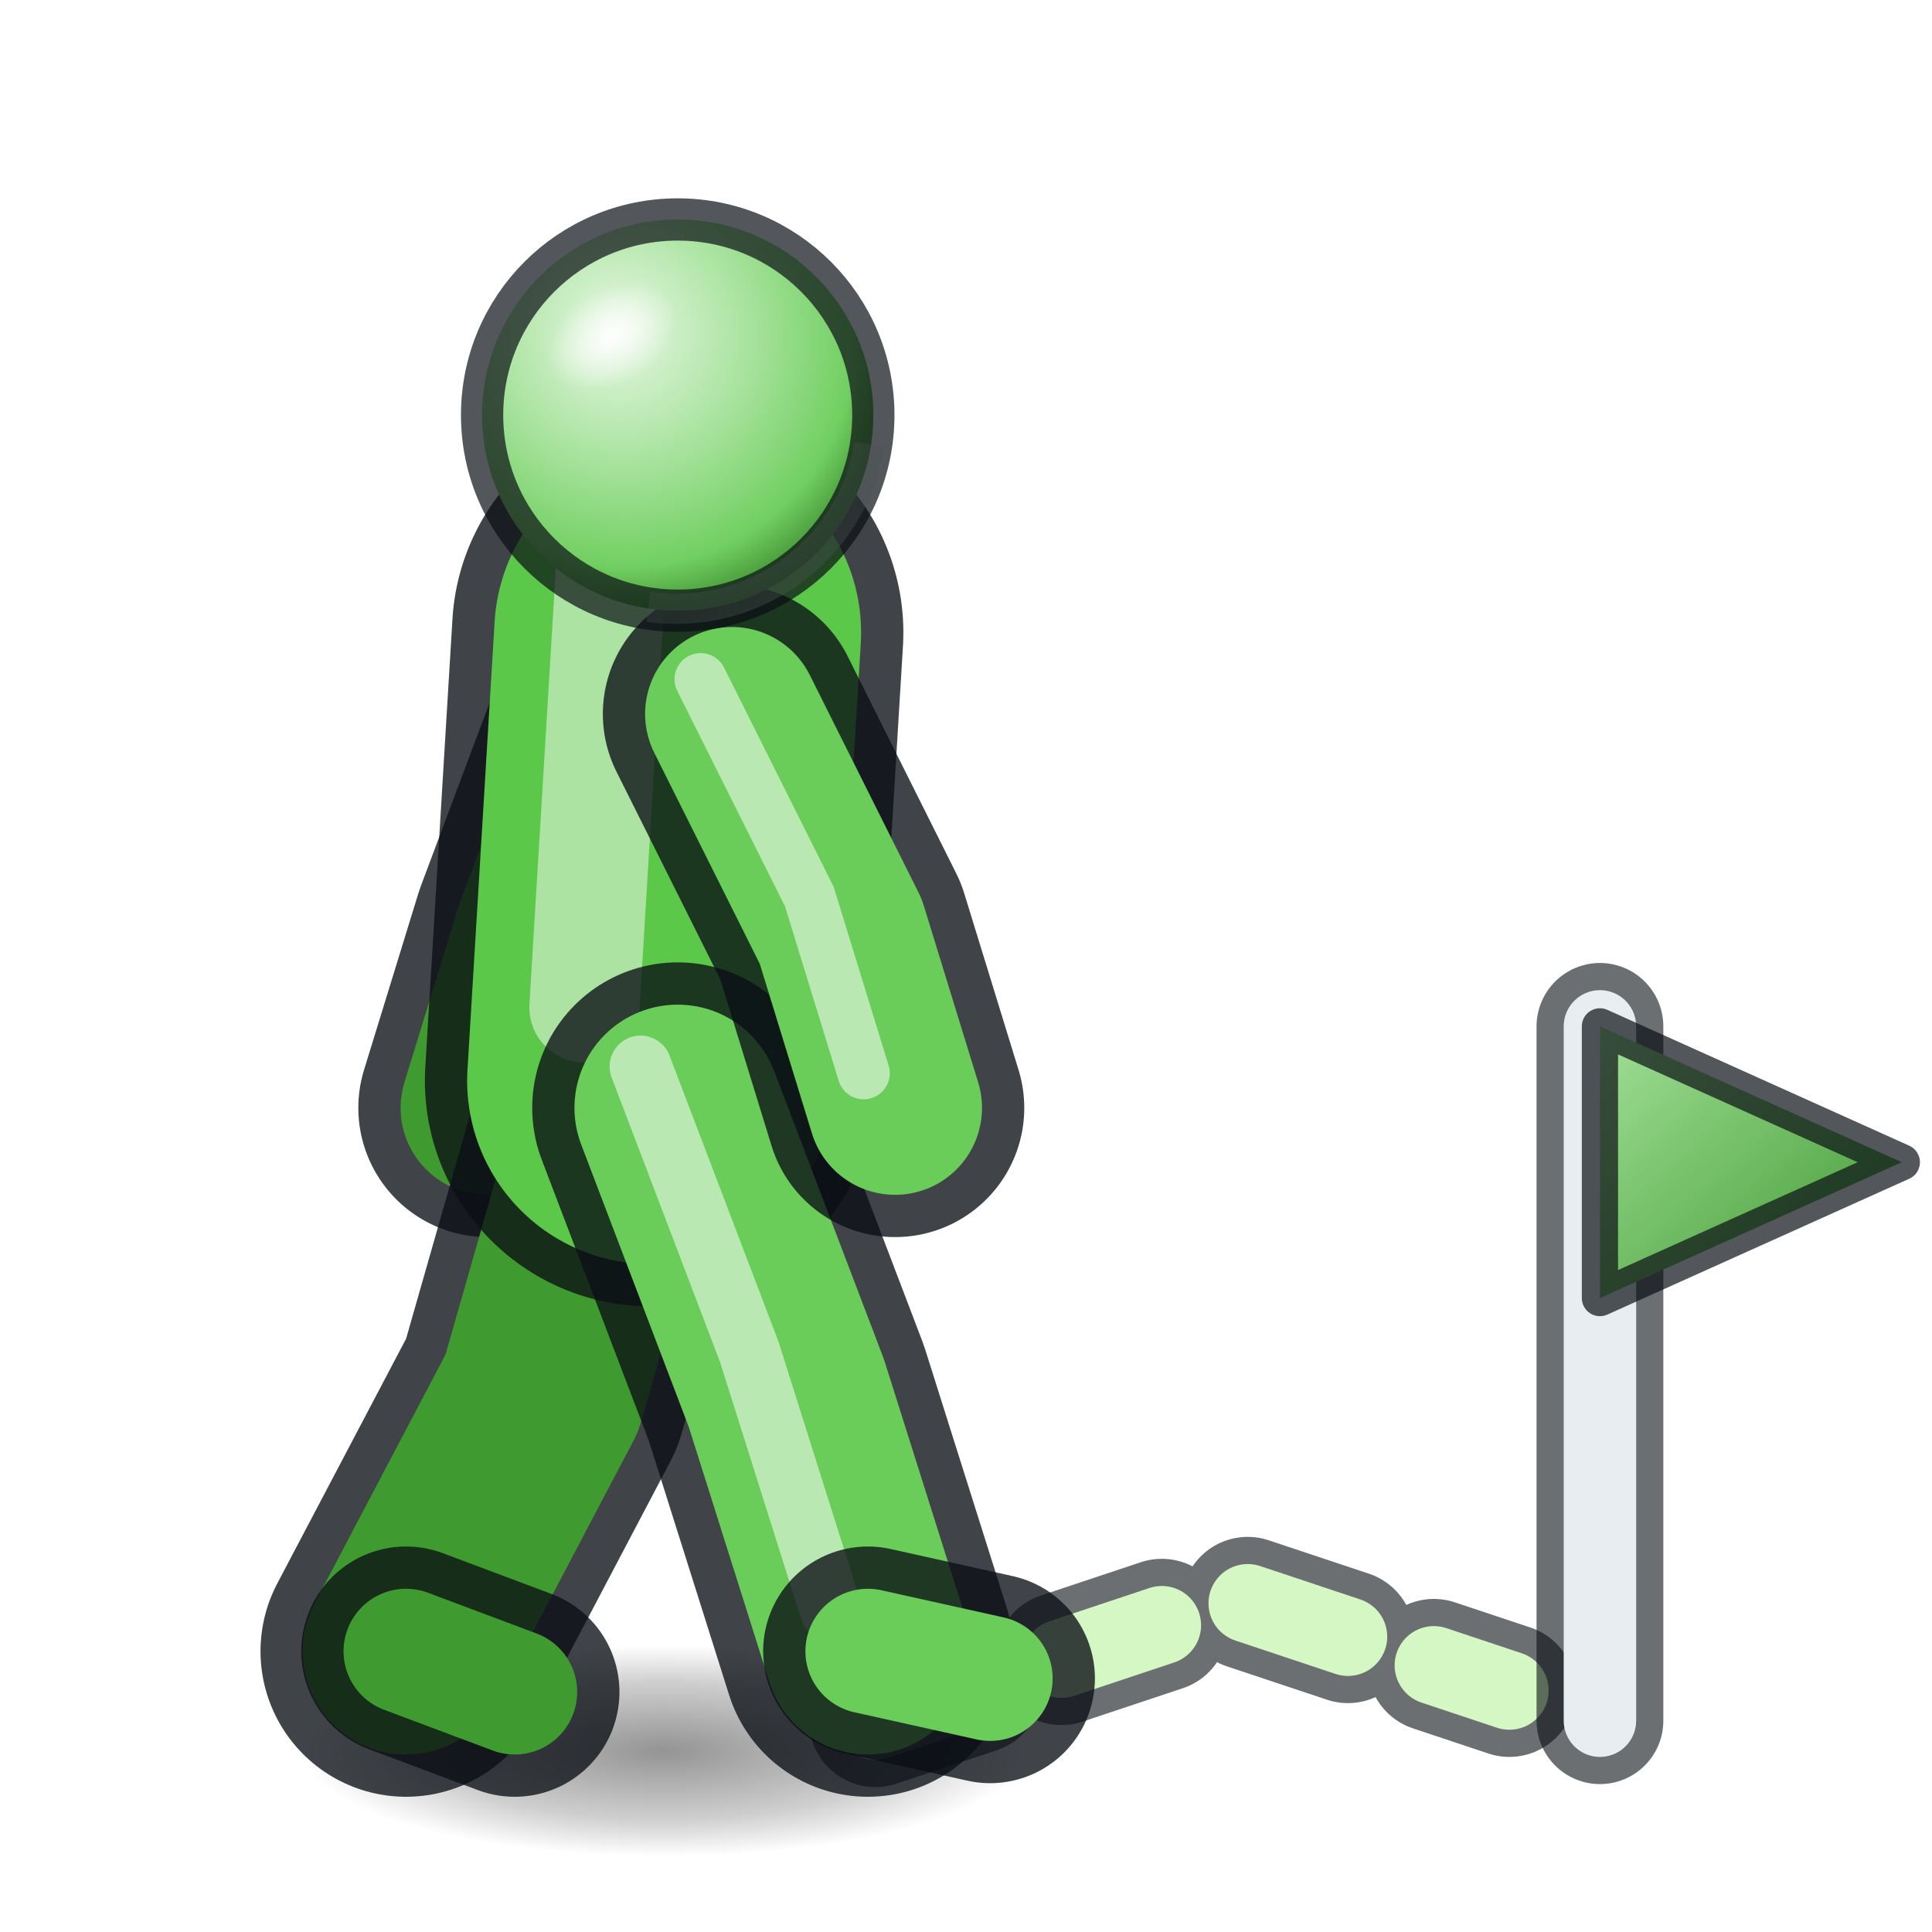
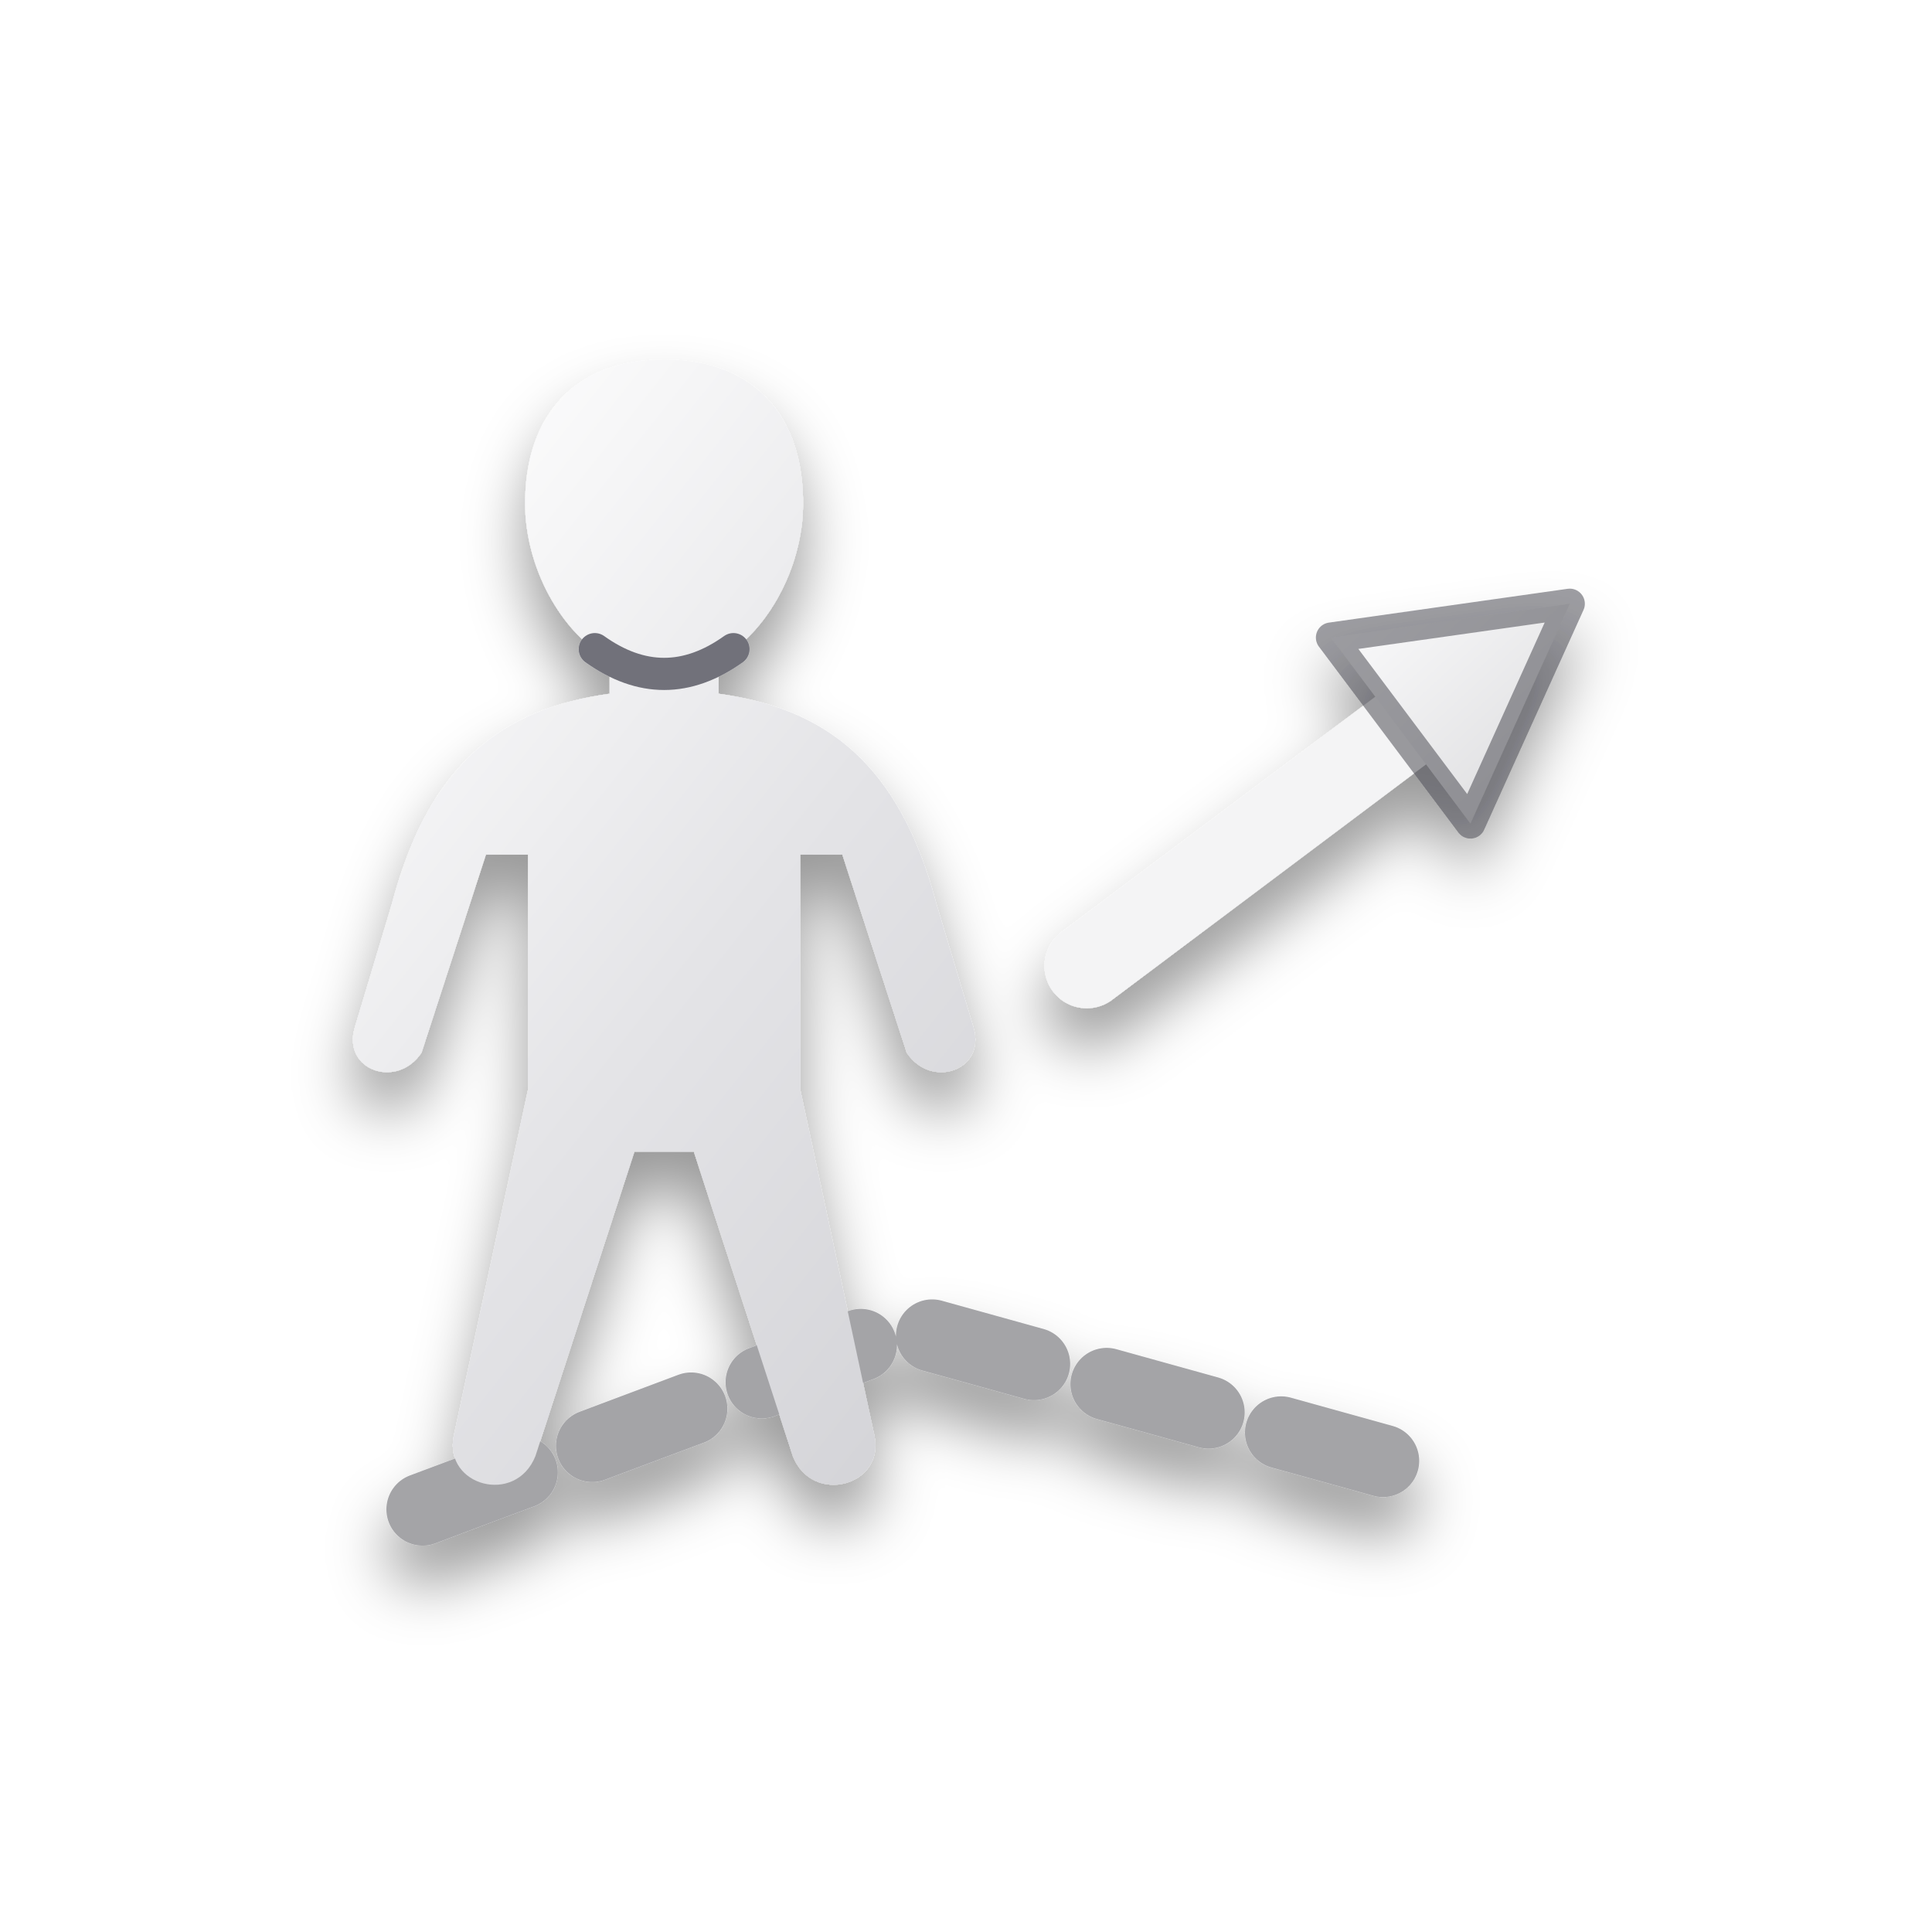
<svg xmlns="http://www.w3.org/2000/svg" viewBox="0 0 64 64" width="64" height="64">
  <defs>
-     <radialGradient id="r1" cx="0.5" cy="0.5" r="0.5" gradientUnits="objectBoundingBox">
-       <stop offset="0" stop-color="#000" stop-opacity="0.42" />
-       <stop offset="0.65" stop-color="#000" stop-opacity="0.189" />
-       <stop offset="1" stop-color="#000" stop-opacity="0" />
+     <linearGradient id="uv_bright" x1="0.15" y1="0" x2="0.85" y2="1">
+       <stop offset="0%" stop-color="#FFFFFF" />
+       <stop offset="55%" stop-color="#E4E4E7" />
+       <stop offset="100%" stop-color="#D4D4D8" />
+     </linearGradient>
+     <linearGradient id="uv_mid" x1="0" y1="0" x2="0" y2="1">
+       <stop offset="0%" stop-color="#E4E4E7" />
+       <stop offset="50%" stop-color="#D4D4D8" />
+       <stop offset="100%" stop-color="#A1A1AA" />
+     </linearGradient>
+     <linearGradient id="uv_slate" x1="0" y1="0" x2="0" y2="1">
+       <stop offset="0%" stop-color="#D4D4D8" />
+       <stop offset="100%" stop-color="#71717A" />
+     </linearGradient>
+     <linearGradient id="uv_dark" x1="0" y1="0" x2="0" y2="1">
+       <stop offset="0%" stop-color="#71717A" />
+       <stop offset="100%" stop-color="#3F3F46" />
+     </linearGradient>
+     <radialGradient id="uv_head_lit" cx="35%" cy="25%" r="72%">
+       <stop offset="0%" stop-color="#FFFFFF" />
+       <stop offset="55%" stop-color="#E4E4E7" />
+       <stop offset="100%" stop-color="#A1A1AA" />
    </radialGradient>
-     <linearGradient id="l2" x1="0" y1="0" x2="1" y2="1" gradientUnits="objectBoundingBox">
-       <stop offset="0" stop-color="#a2e098" />
-       <stop offset="1" stop-color="#3d972e" />
+     <radialGradient id="uv_sphere" cx="35%" cy="30%" r="68%">
+       <stop offset="0%" stop-color="#FFFFFF" />
+       <stop offset="48%" stop-color="#D4D4D8" />
+       <stop offset="100%" stop-color="#71717A" />
+     </radialGradient>
+     <linearGradient id="card_bg" x1="0" y1="0" x2="0" y2="1">
+       <stop offset="0%" stop-color="#27272A" />
+       <stop offset="65%" stop-color="#1C1C1F" />
+       <stop offset="100%" stop-color="#141417" />
    </linearGradient>
-     <radialGradient id="r3" cx="0.38" cy="0.32" r="0.72" fx="0.34" fy="0.28" gradientUnits="objectBoundingBox">
-       <stop offset="0" stop-color="#e9f7e6" />
-       <stop offset="0.45" stop-color="#a8e39e" />
-       <stop offset="0.8" stop-color="#71cf61" />
-       <stop offset="1" stop-color="#38852b" />
+     <radialGradient id="card_floor" cx="50%" cy="78%" r="42%">
+       <stop offset="0%" stop-color="#000000" stop-opacity="0.55" />
+       <stop offset="100%" stop-color="#000000" stop-opacity="0" />
    </radialGradient>
-     <linearGradient id="l4" x1="0" y1="0" x2="1" y2="1" gradientUnits="objectBoundingBox">
-       <stop offset="0" stop-color="#fff" stop-opacity="0" />
-       <stop offset="1" stop-color="#c9edc3" stop-opacity="0.55" />
+     <filter id="soft_drop" x="-12%" y="-12%" width="124%" height="124%">
+       <feDropShadow dx="0" dy="1.3" stdDeviation="1.0" flood-color="#000000" flood-opacity="0.40" />
+     </filter>
+     <linearGradient id="l1" x1="0" y1="0" x2="1" y2="1" gradientUnits="objectBoundingBox">
+       <stop offset="0" stop-color="#fcfcfd" />
+       <stop offset="1" stop-color="#dadadc" />
    </linearGradient>
-     <radialGradient id="r5" cx="0.5" cy="0.5" r="0.5" gradientUnits="objectBoundingBox">
-       <stop offset="0" stop-color="#fff" stop-opacity="0.95" />
-       <stop offset="1" stop-color="#fff" stop-opacity="0" />
-     </radialGradient>
  </defs>
-   <ellipse cx="22" cy="58" rx="12" ry="3.5" fill="url(#r1)" />
-   <path d="M 29.00 57.00 L 41.00 53.00 L 50.00 56.00" fill="none" stroke="#0b0f15" stroke-opacity="0.6" stroke-width="4.4" stroke-linecap="round" stroke-linejoin="round" stroke-dasharray="3.5 3" />
-   <path d="M 29.00 57.00 L 41.00 53.00 L 50.00 56.00" fill="none" stroke="#d4f7c4" stroke-opacity="1.0" stroke-width="2.6" stroke-linecap="round" stroke-linejoin="round" stroke-dasharray="3.5 3" />
-   <path d="M 53.00 57.00 L 53.00 34.00" fill="none" stroke="#0b0f15" stroke-opacity="0.6" stroke-width="4.2" stroke-linecap="round" stroke-linejoin="round" />
-   <path d="M 53.00 57.00 L 53.00 34.00" fill="none" stroke="#e8edf2" stroke-opacity="1.0" stroke-width="2.4" stroke-linecap="round" stroke-linejoin="round" />
-   <path d="M 53 34 L 63 38.5 L 53 43 Z" fill="url(#l2)" stroke="#0b0f15" stroke-opacity="0.7" stroke-width="1.2" stroke-linejoin="round" />
-   <path d="M 20.65 23.65 L 17.95 30.85 L 16.15 36.70" fill="none" stroke="#0b0f15" stroke-opacity="0.78" stroke-width="8.56" stroke-linecap="round" stroke-linejoin="round" />
-   <path d="M 20.65 23.65 L 17.95 30.85 L 16.15 36.70" fill="none" stroke="#3f9b2f" stroke-width="5.76" stroke-linecap="round" stroke-linejoin="round" />
-   <path d="M 20.65 36.70 L 17.95 46.15 L 13.45 54.70" fill="none" stroke="#0b0f15" stroke-opacity="0.78" stroke-width="9.64" stroke-linecap="round" stroke-linejoin="round" />
-   <path d="M 20.65 36.70 L 17.95 46.15 L 13.45 54.70" fill="none" stroke="#3f9b2f" stroke-width="6.84" stroke-linecap="round" stroke-linejoin="round" />
-   <path d="M 13.45 54.70 L 17.05 56.05" fill="none" stroke="#0b0f15" stroke-opacity="0.78" stroke-width="6.94" stroke-linecap="round" stroke-linejoin="round" />
-   <path d="M 13.45 54.70 L 17.05 56.05" fill="none" stroke="#3f9b2f" stroke-width="4.14" stroke-linecap="round" stroke-linejoin="round" />
-   <path d="M 22.45 20.95 L 21.55 35.80" fill="none" stroke="#0b0f15" stroke-opacity="0.78" stroke-width="14.95" stroke-linecap="round" stroke-linejoin="round" />
-   <path d="M 22.45 20.95 L 21.55 35.80" fill="none" stroke="#5cc84a" stroke-width="12.15" stroke-linecap="round" stroke-linejoin="round" />
-   <path d="M 20.26 18.52 L 19.36 33.37" fill="none" stroke="#c6ecbf" stroke-opacity="0.75" stroke-width="3.65" stroke-linecap="round" stroke-linejoin="round" />
-   <path d="M 22.45 36.70 L 26.05 46.15 L 28.75 54.70" fill="none" stroke="#0b0f15" stroke-opacity="0.78" stroke-width="9.64" stroke-linecap="round" stroke-linejoin="round" />
-   <path d="M 22.45 36.70 L 26.05 46.15 L 28.75 54.70" fill="none" stroke="#6acd5a" stroke-width="6.84" stroke-linecap="round" stroke-linejoin="round" />
-   <path d="M 21.22 35.33 L 24.82 44.78 L 27.52 53.33" fill="none" stroke="#d4f1cf" stroke-opacity="0.75" stroke-width="2.05" stroke-linecap="round" stroke-linejoin="round" />
-   <path d="M 28.75 54.70 L 32.80 55.60" fill="none" stroke="#0b0f15" stroke-opacity="0.78" stroke-width="6.94" stroke-linecap="round" stroke-linejoin="round" />
-   <path d="M 28.75 54.70 L 32.80 55.60" fill="none" stroke="#6acd5a" stroke-width="4.14" stroke-linecap="round" stroke-linejoin="round" />
-   <path d="M 24.25 23.65 L 27.85 30.85 L 29.65 36.70" fill="none" stroke="#0b0f15" stroke-opacity="0.78" stroke-width="8.56" stroke-linecap="round" stroke-linejoin="round" />
-   <path d="M 24.25 23.65 L 27.85 30.85 L 29.65 36.70" fill="none" stroke="#6acd5a" stroke-width="5.76" stroke-linecap="round" stroke-linejoin="round" />
-   <path d="M 23.21 22.50 L 26.81 29.70 L 28.61 35.55" fill="none" stroke="#d4f1cf" stroke-opacity="0.75" stroke-width="1.73" stroke-linecap="round" stroke-linejoin="round" />
-   <circle cx="22.45" cy="13.75" r="6.48" fill="url(#r3)" />
-   <path d="M 21.48 20.10 A 6.48 6.48 0 0 0 28.80 14.72" fill="none" stroke="url(#l4)" stroke-width="1.00" />
-   <ellipse cx="20.25" cy="11.16" rx="2.33" ry="1.56" fill="url(#r5)" transform="rotate(-30 20.25 11.16)" />
-   <circle cx="22.45" cy="13.75" r="6.48" fill="none" stroke="#0b0f15" stroke-opacity="0.7" stroke-width="1.4" />
+   <g filter="url(#soft_drop)">
+     <path d="M 14.00 50.00 L 30.00 44.00 L 48.00 49.00" fill="none" stroke="#a4a4a7" stroke-opacity="1.0" stroke-width="2.4" stroke-linecap="round" stroke-linejoin="round" stroke-dasharray="3.5 2.5" />
+     <g transform="translate(-10.00, 0.00) translate(32, 32) scale(0.820) translate(-32, -32)">
+       <path d="M 32 7.5 C 35.8 7.5, 37.8 10.0, 37.6 13.8 C 37.4 16.5, 35.8 18.8, 34.2 19.6 L 34.2 21.0 C 38.5 21.6, 41.5 23.8, 43.0 29.5 L 44.5 34.5 C 45.0 36.2, 42.8 37.0, 41.8 35.5 L 39.2 27.5 L 37.5 27.5 L 37.5 37.0 L 40.5 51.0 C 40.9 53.0, 38.0 53.8, 37.2 51.8 L 33.2 39.5 L 30.8 39.5 L 26.8 51.8 C 26.0 53.8, 23.1 53.0, 23.5 51.0 L 26.5 37.0 L 26.5 27.5 L 24.8 27.5 L 22.2 35.5 C 21.2 37.0, 19.0 36.2, 19.5 34.5 L 21.0 29.5 C 22.5 23.8, 25.5 21.6, 29.8 21.0 L 29.8 19.6 C 28.2 18.8, 26.6 16.5, 26.4 13.8 C 26.2 10.0, 28.2 7.5, 32 7.5 Z" fill="url(#uv_bright)" />
+       <path d="M 29.2 19.2 Q 32 21.2 34.8 19.2" fill="none" stroke="#71717A" stroke-width="1.3" stroke-linecap="round" />
+     </g>
+     <path d="M 36.00 32.00 L 47.80 23.15" fill="none" stroke="#f4f4f5" stroke-opacity="1.0" stroke-width="2.8" stroke-linecap="round" stroke-linejoin="round" />
+     <polygon points="52.00,20.00 48.71,27.28 44.09,21.12" fill="url(#l1)" stroke="#3f3f46" stroke-opacity="0.5" stroke-width="1.0" stroke-linejoin="round" />
+   </g>
</svg>
